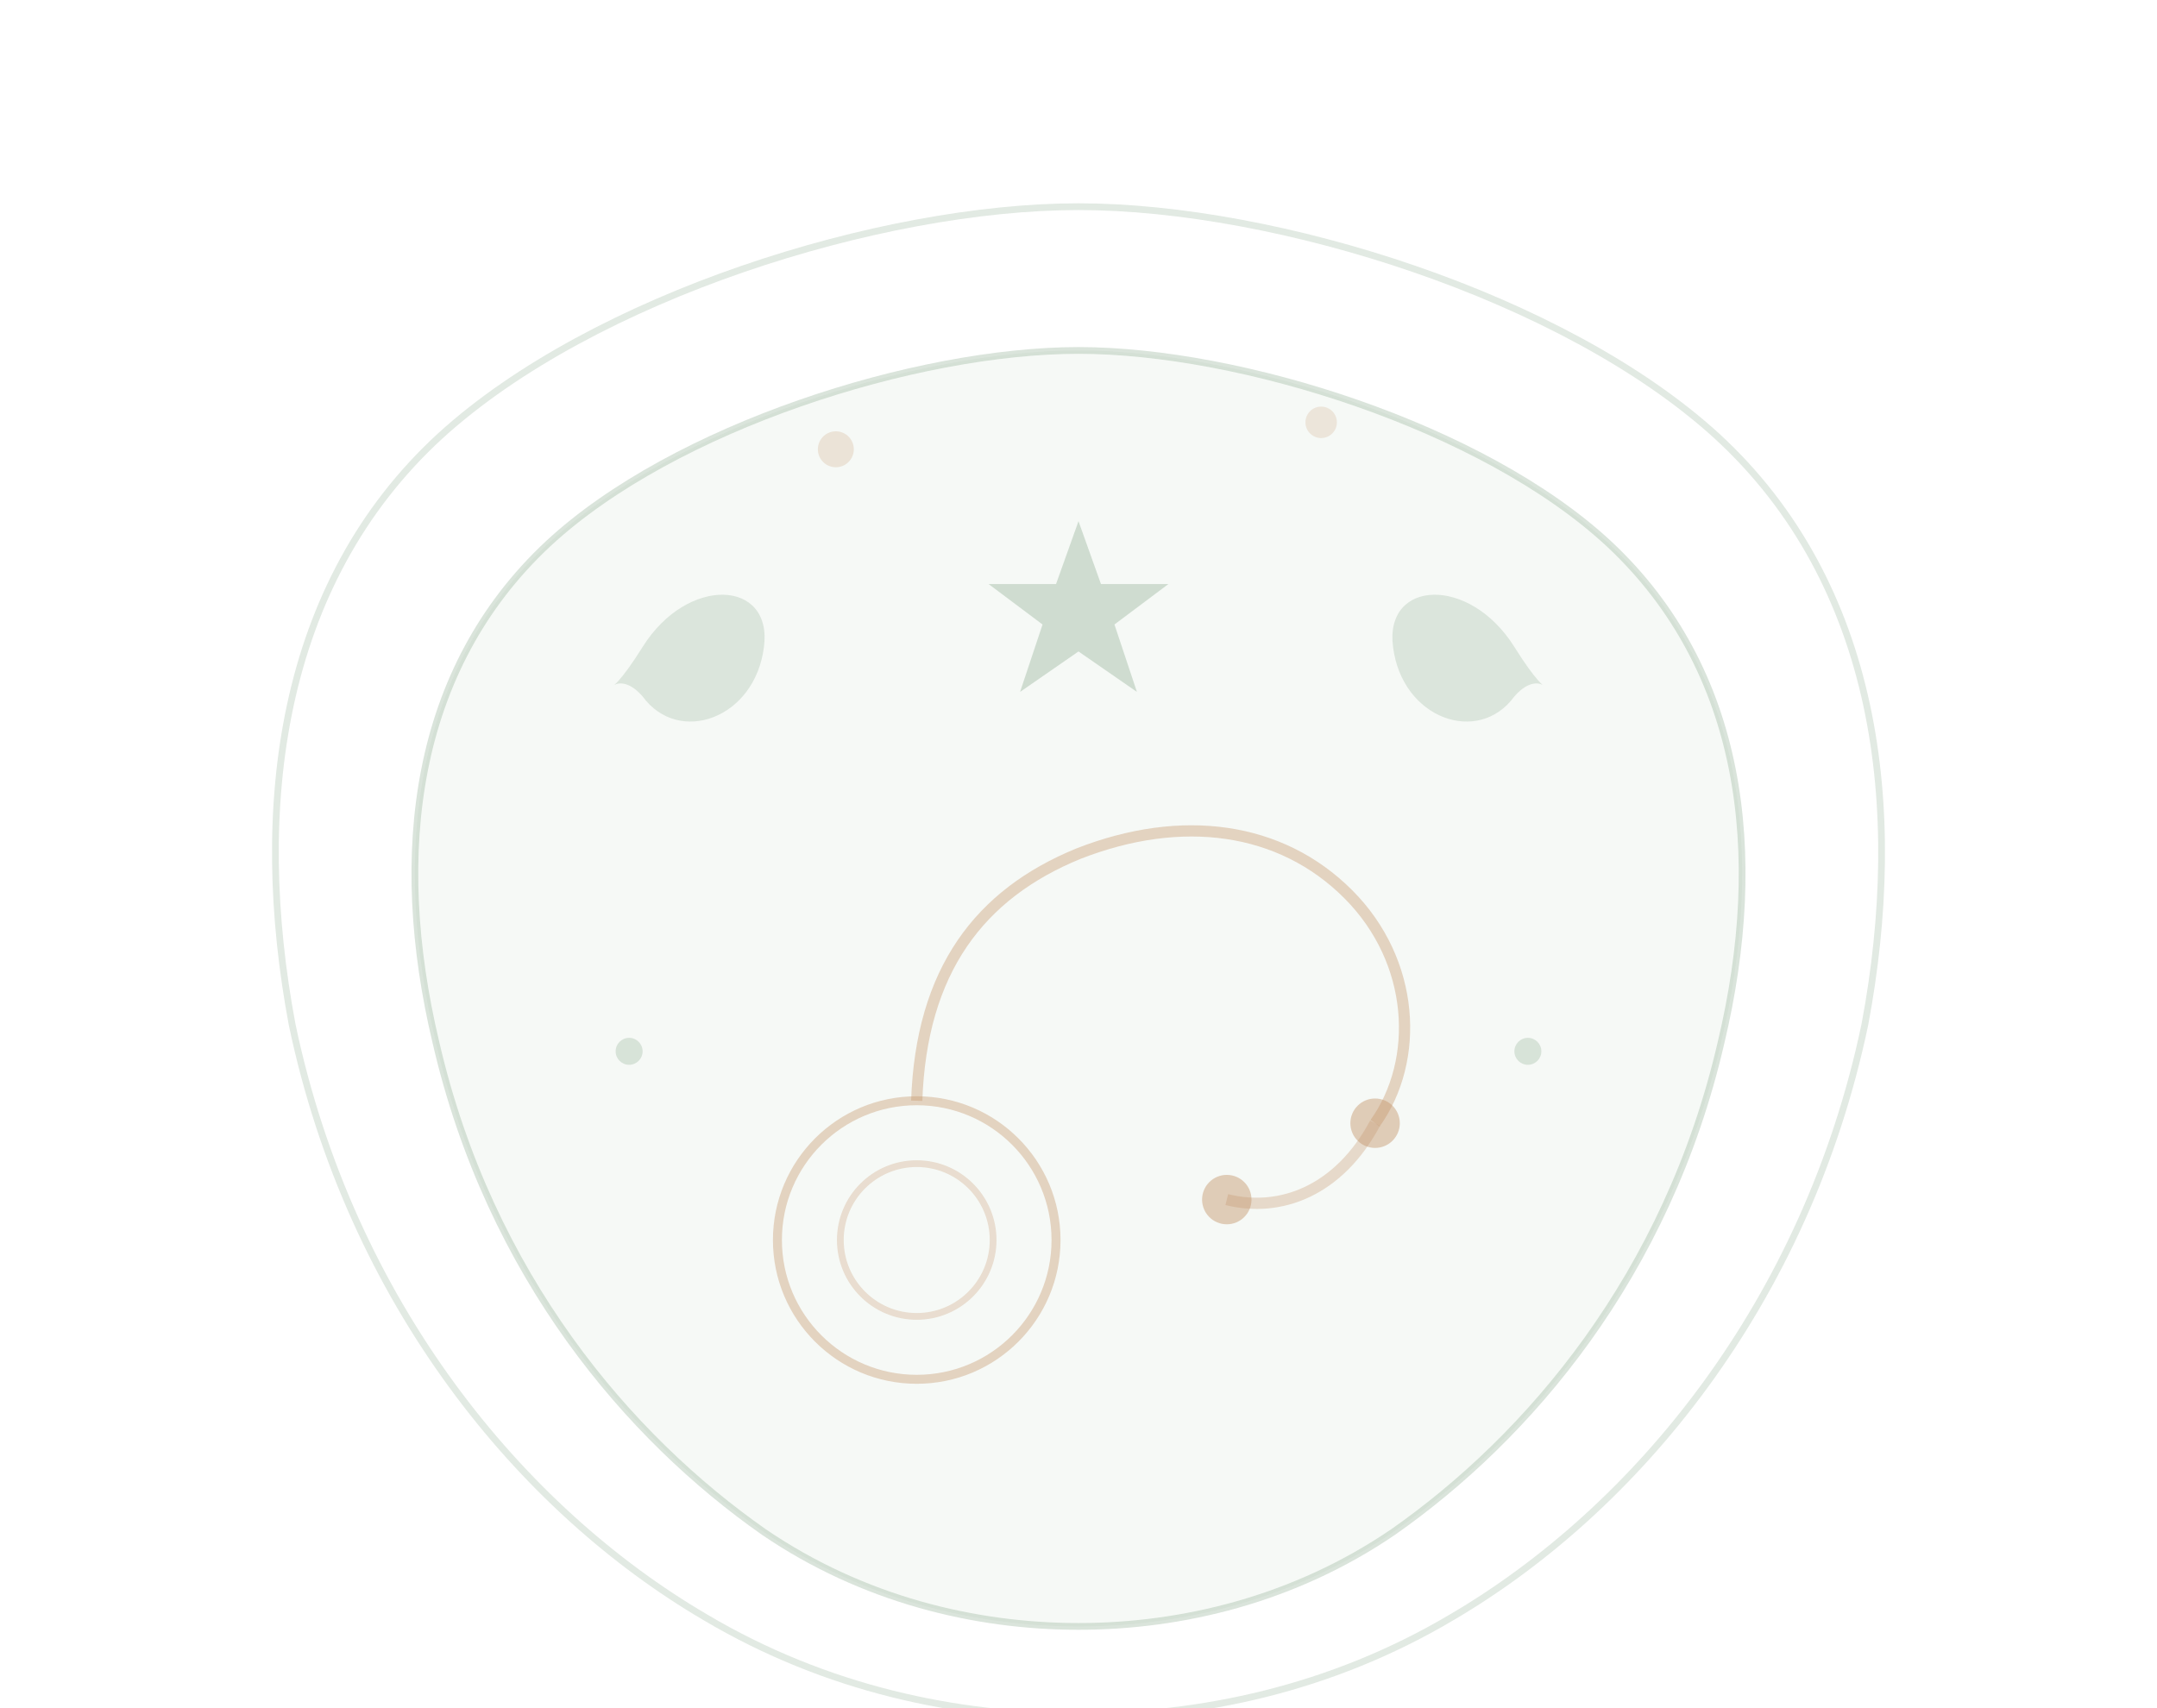
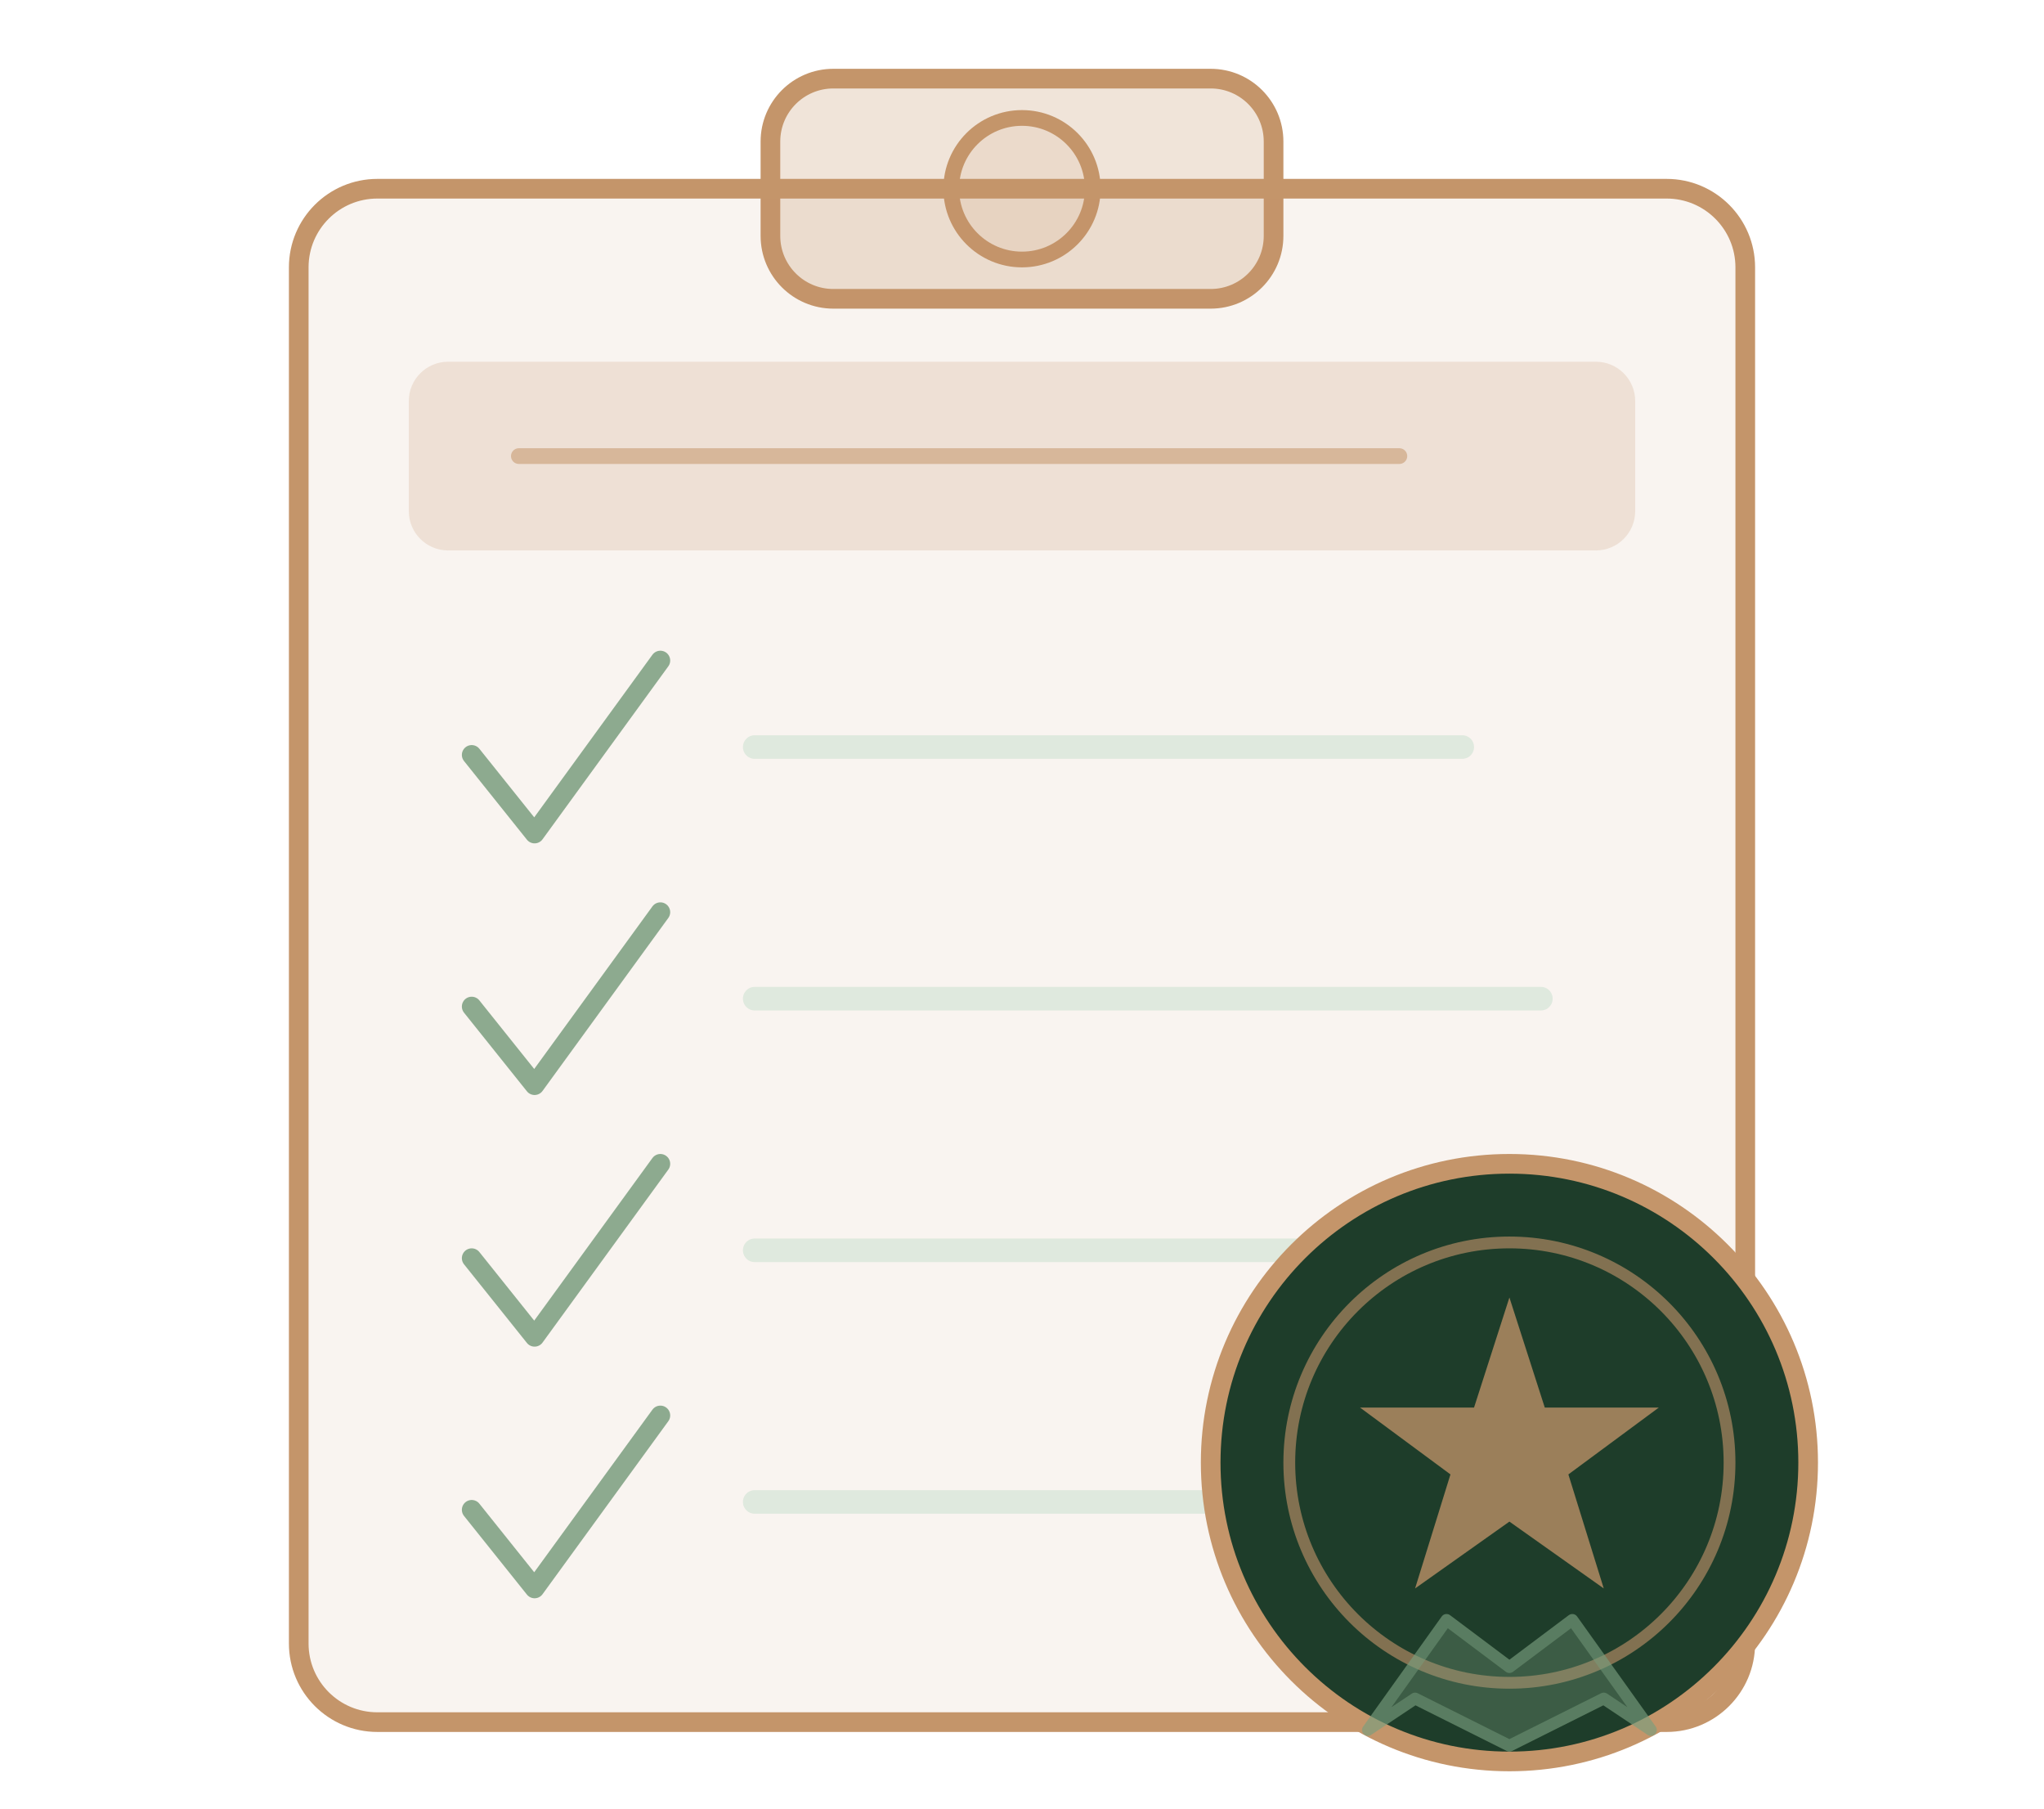
- <svg xmlns="http://www.w3.org/2000/svg" viewBox="0 0 480 380" fill="none">
-   <path d="M 240,46 C 284,46 348,66 382,97 C 418,130 424,180 415,228 C 402,290 364,336 323,360 C 296,376 267,382 240,382 C 213,382 184,376 157,360 C 116,336 78,290 65,228 C 56,180 62,130 98,97 C 132,66 196,46 240,46 Z" stroke="#7A9E7E" stroke-width="1.5" opacity="0.22" />
-   <path d="M 240,78 C 276,78 330,95 358,121 C 388,149 393,190 383,232 C 371,284 340,320 310,341 C 288,356 263,362 240,362 C 217,362 192,356 170,341 C 140,320 109,284 97,232 C 87,190 92,149 122,121 C 150,95 204,78 240,78 Z" fill="#7A9E7E" opacity="0.07" />
-   <path d="M 240,78 C 276,78 330,95 358,121 C 388,149 393,190 383,232 C 371,284 340,320 310,341 C 288,356 263,362 240,362 C 217,362 192,356 170,341 C 140,320 109,284 97,232 C 87,190 92,149 122,121 C 150,95 204,78 240,78 Z" stroke="#7A9E7E" stroke-width="1.5" opacity="0.28" />
-   <circle cx="204" cy="276" r="31" stroke="#C4956A" stroke-width="2" opacity="0.38" />
-   <circle cx="204" cy="276" r="17" stroke="#C4956A" stroke-width="1.5" opacity="0.28" />
-   <path d="M 204,245 C 205,216 218,199 240,190 C 263,181 285,184 300,199 C 315,214 316,236 306,250" stroke="#C4956A" stroke-width="2.5" opacity="0.38" />
-   <path d="M 306,250 C 298,265 285,270 273,267" stroke="#C4956A" stroke-width="2.5" opacity="0.32" />
-   <circle cx="273" cy="267" r="5.5" fill="#C4956A" opacity="0.45" />
-   <circle cx="306" cy="250" r="5.5" fill="#C4956A" opacity="0.45" />
-   <path d="M 240,116 L 245,130 L 260,130 L 248,139 L 253,154 L 240,145 L 227,154 L 232,139 L 220,130 L 235,130 Z" fill="#7A9E7E" opacity="0.32" />
-   <path d="M 143,144 C 153,128 172,129 170,144 C 168,160 151,166 143,155 C 136,147 133,160 143,144 Z" fill="#7A9E7E" opacity="0.22" />
-   <path d="M 337,144 C 327,128 308,129 310,144 C 312,160 329,166 337,155 C 344,147 347,160 337,144 Z" fill="#7A9E7E" opacity="0.22" />
-   <circle cx="186" cy="100" r="4" fill="#C4956A" opacity="0.22" />
-   <circle cx="294" cy="94" r="3.5" fill="#C4956A" opacity="0.2" />
-   <circle cx="140" cy="234" r="3" fill="#7A9E7E" opacity="0.25" />
-   <circle cx="340" cy="234" r="3" fill="#7A9E7E" opacity="0.25" />
+ <svg xmlns="http://www.w3.org/2000/svg" viewBox="0 0 260 230" fill="none">
+   <rect x="98" y="10" width="64" height="28" rx="8" fill="#C4956A" fill-opacity="0.25" stroke="#C4956A" stroke-width="2.5" />
+   <circle cx="130" cy="24" r="9" fill="#C4956A" fill-opacity="0.12" stroke="#C4956A" stroke-width="2" />
+   <rect x="38" y="24" width="184" height="195" rx="10" fill="#C4956A" fill-opacity="0.1" stroke="#C4956A" stroke-width="2.5" />
+   <rect x="52" y="46" width="156" height="24" rx="5" fill="#C4956A" fill-opacity="0.2" stroke="none" />
+   <line x1="66" y1="58" x2="178" y2="58" stroke="#C4956A" stroke-width="2" stroke-linecap="round" opacity="0.55" />
+   <path d="M 60,96 L 68,106 L 84,84" stroke="#7A9E7E" stroke-width="2.5" stroke-linecap="round" stroke-linejoin="round" opacity="0.85" />
+   <line x1="96" y1="95" x2="186" y2="95" stroke="#D4E4D6" stroke-width="3" stroke-linecap="round" opacity="0.7" />
+   <path d="M 60,128 L 68,138 L 84,116" stroke="#7A9E7E" stroke-width="2.5" stroke-linecap="round" stroke-linejoin="round" opacity="0.85" />
+   <line x1="96" y1="127" x2="196" y2="127" stroke="#D4E4D6" stroke-width="3" stroke-linecap="round" opacity="0.7" />
+   <path d="M 60,160 L 68,170 L 84,148" stroke="#7A9E7E" stroke-width="2.5" stroke-linecap="round" stroke-linejoin="round" opacity="0.85" />
+   <line x1="96" y1="159" x2="172" y2="159" stroke="#D4E4D6" stroke-width="3" stroke-linecap="round" opacity="0.7" />
+   <path d="M 60,192 L 68,202 L 84,180" stroke="#7A9E7E" stroke-width="2.5" stroke-linecap="round" stroke-linejoin="round" opacity="0.85" />
+   <line x1="96" y1="191" x2="182" y2="191" stroke="#D4E4D6" stroke-width="3" stroke-linecap="round" opacity="0.7" />
+   <circle cx="192" cy="186" r="38" fill="#1E3D2A" stroke="#C4956A" stroke-width="2.5" />
+   <circle cx="192" cy="186" r="28" stroke="#C4956A" stroke-width="1.5" opacity="0.6" />
+   <path d="M 192,165 L 196.5,179 L 211,179 L 199.5,187.5 L 204,202 L 192,193.5 L 180,202 L 184.5,187.5 L 173,179 L 187.5,179 Z" fill="#C4956A" opacity="0.75" stroke="none" />
+   <path d="M 174,220 L 184,206 L 192,212 L 200,206 L 210,220 L 204,216 L 192,222 L 180,216 Z" fill="#7A9E7E" fill-opacity="0.5" stroke="#7A9E7E" stroke-width="1.5" stroke-linejoin="round" opacity="0.65" />
</svg>
